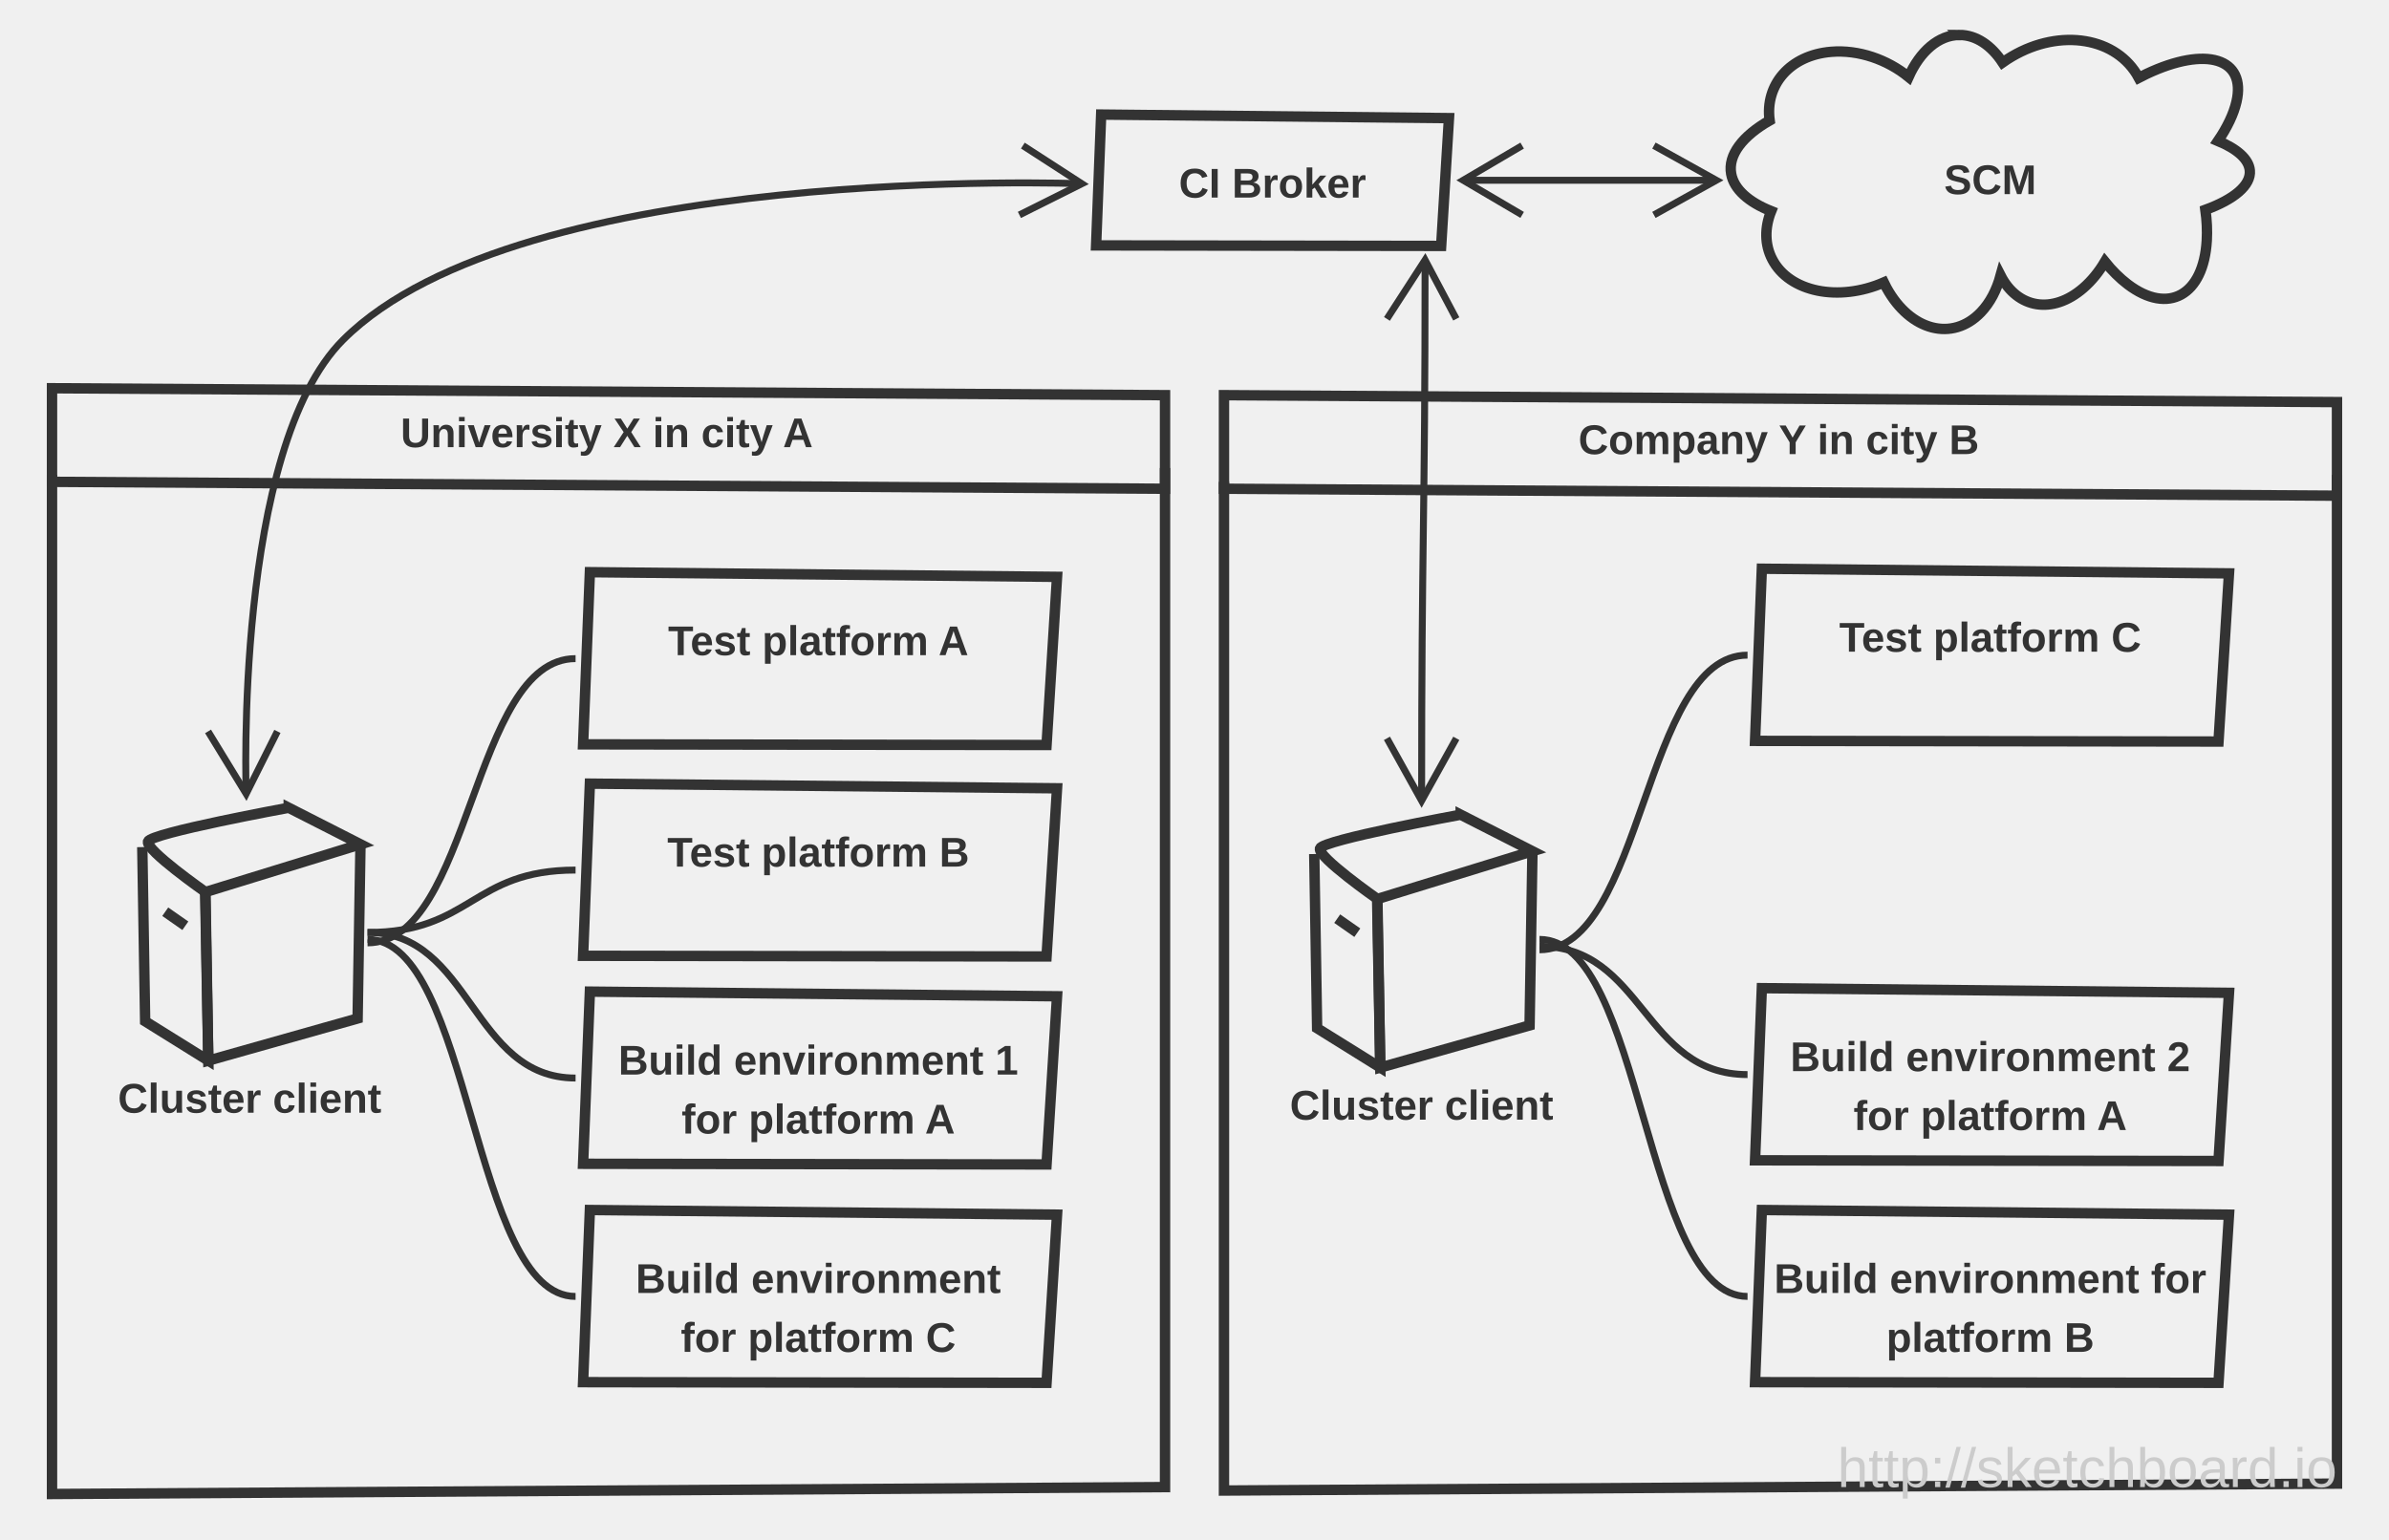
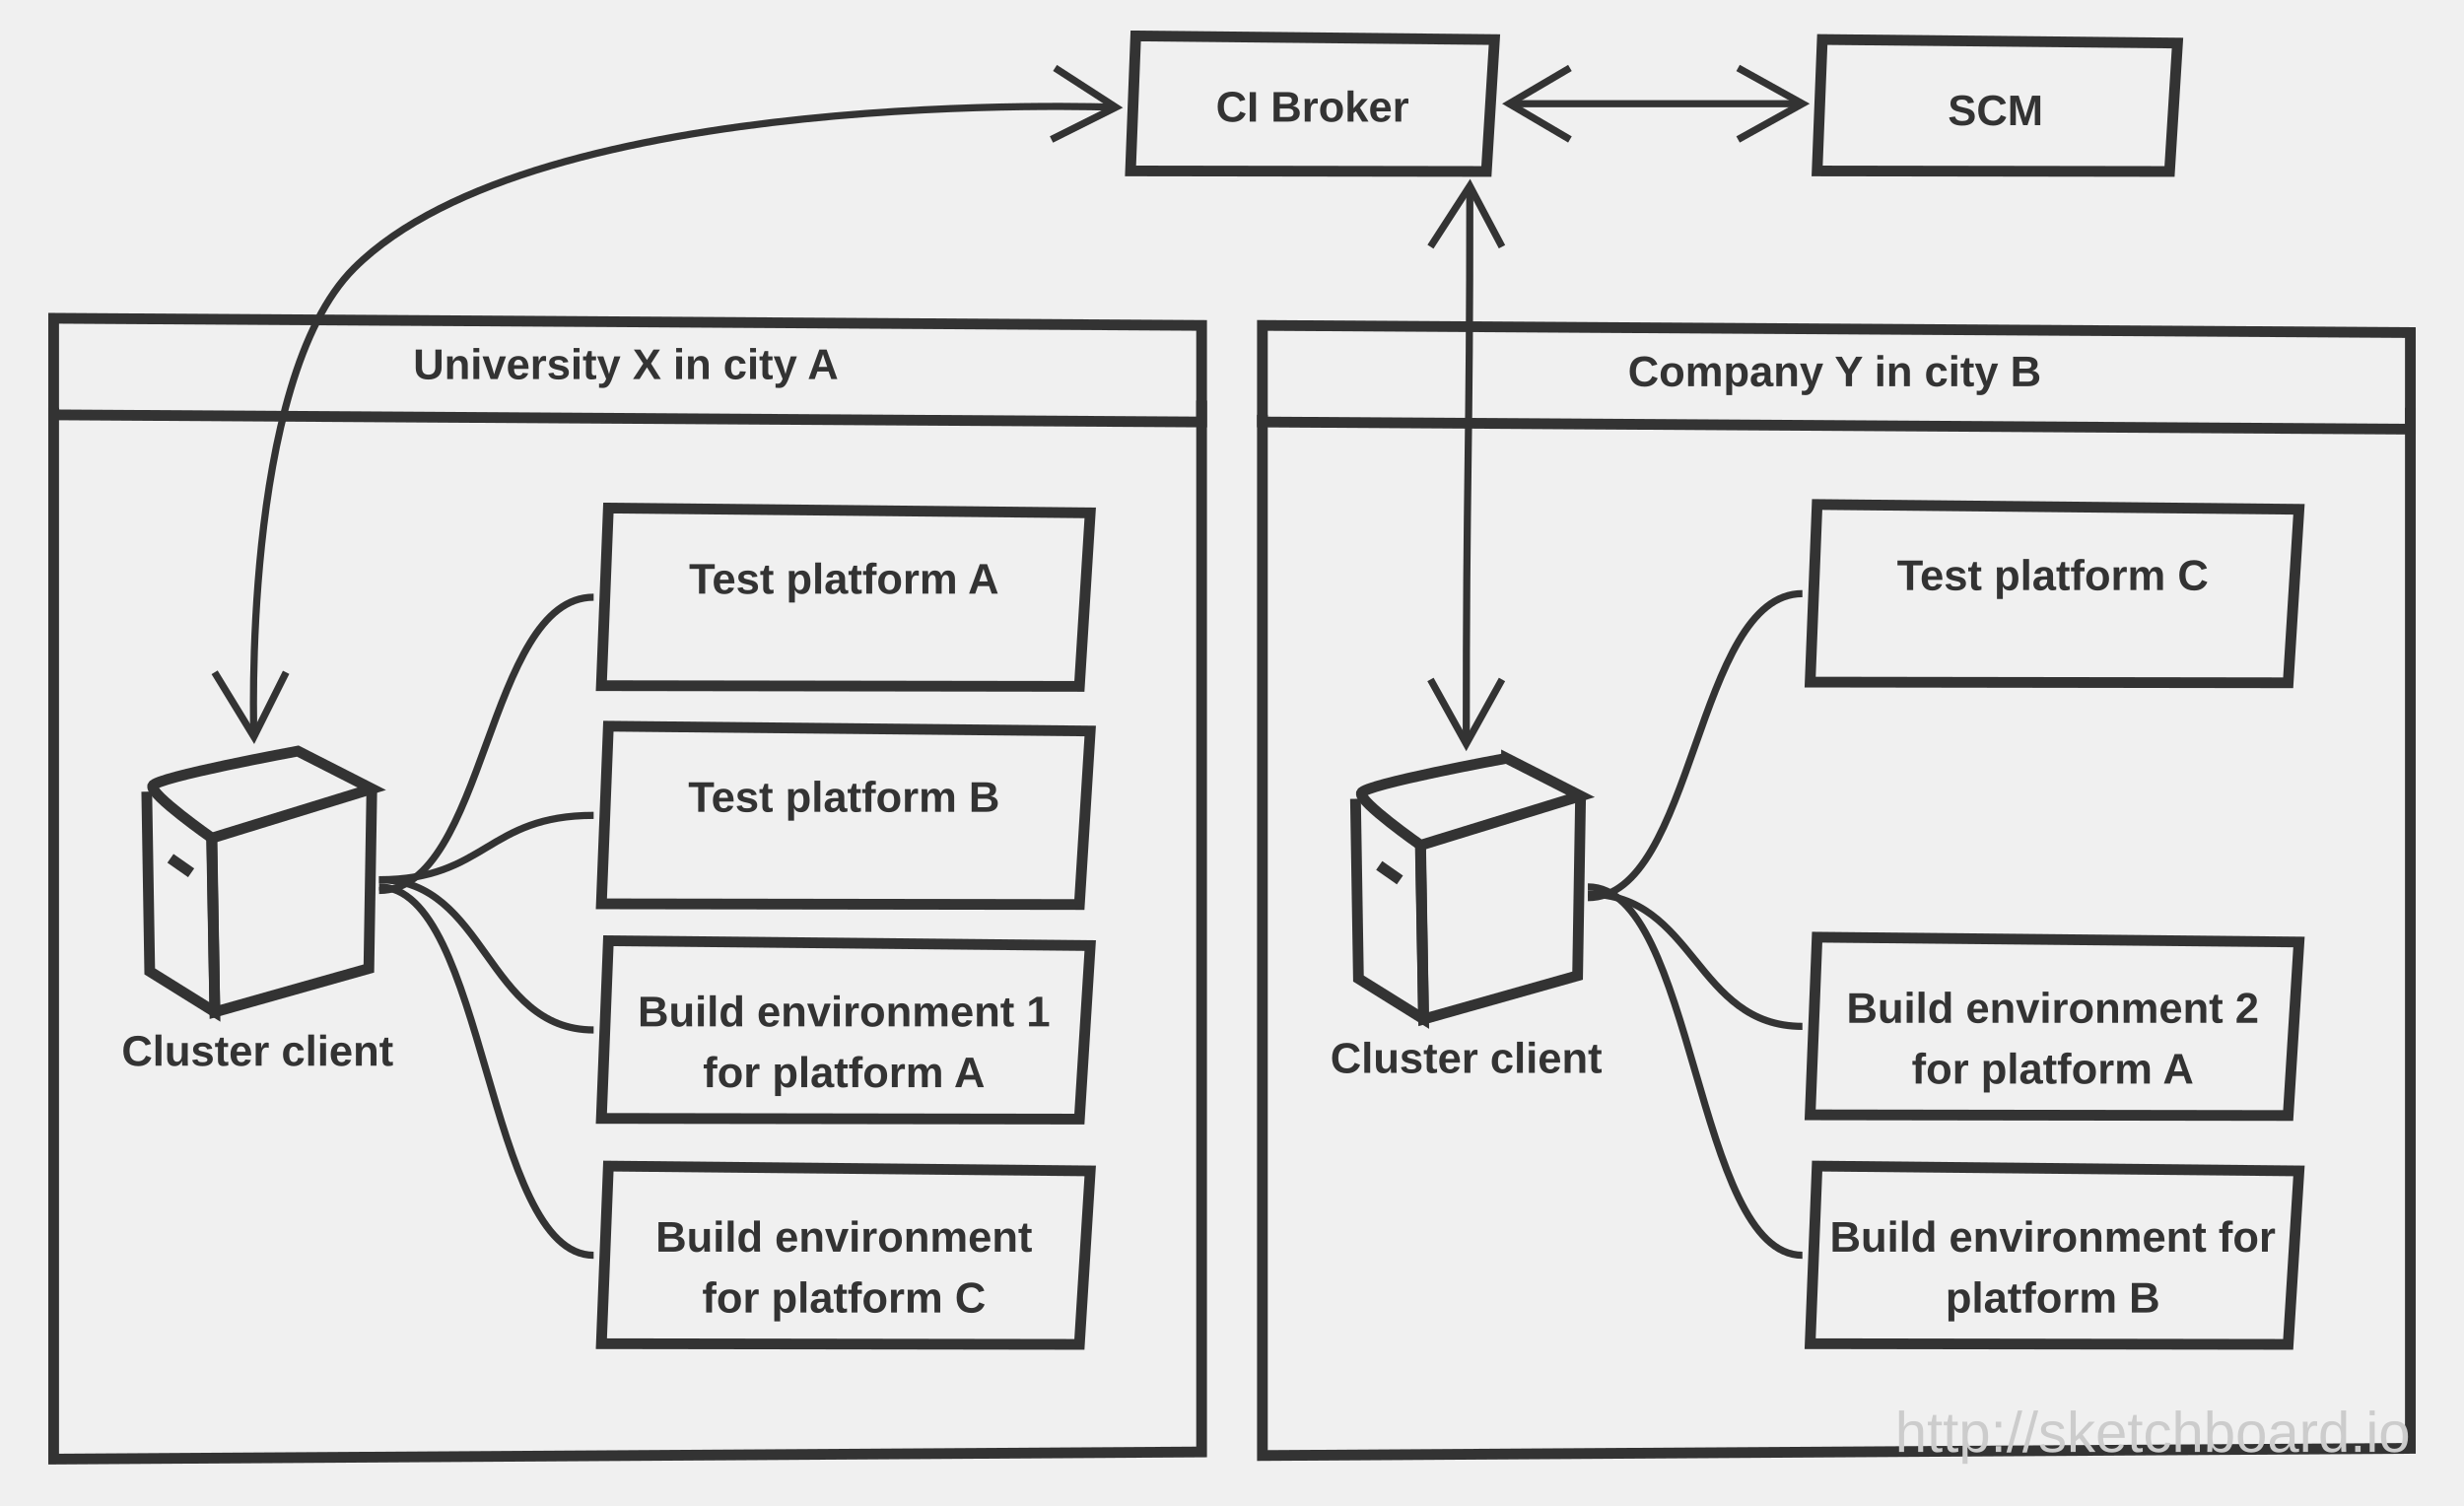
- <svg xmlns="http://www.w3.org/2000/svg" height="444" width="689" viewBox="473 306 689 444" style="background-color:transparent;" preserveAspectRatio="xMinYMin meet">
+ <svg xmlns="http://www.w3.org/2000/svg" height="421" width="689" viewBox="473 329 689 421" style="background-color:transparent;" preserveAspectRatio="xMinYMin meet">
  <g>
    <path style="fill:none;stroke:#333333;stroke-width:3.0;" d="m 488 418l 321 2l 0 27l-321-2z" />
    <path style="fill:none;stroke:#333333;stroke-width:3.0;" d="m 488 443l 0 294l 321-2l 0-294" />
    <text style="font-weight:bold; font-size: 12px; text-anchor: middle; font-family: arial,helvetica; fill: #333333;" y="435" x="648">University X in city A</text>
  </g>
  <g>
    <g transform="matrix(1,0,0,1,641,655)">
      <path style="fill:none;stroke:#333333;stroke-width:3.0;" d="m 2.123 0.067l 134.734 1.345l-3.026 48.514l-133.666-0.192z" />
    </g>
    <text style="font-weight:bold; font-size: 12px; text-anchor: middle; font-family: arial,helvetica; fill: #333333;" y="679" x="709">Build environment</text>
    <text style="font-weight:bold; font-size: 12px; text-anchor: middle; font-family: arial,helvetica; fill: #333333;" y="696" x="709">for platform C</text>
  </g>
  <g>
    <path style="fill:none;stroke:#333333;stroke-width:2;" d="M 639 496C 609 496 609 578 579 578" />
    <text style="font-weight:Normal; font-size: 12px; text-anchor: middle; font-family: arial,helvetica; fill: #333333;" y="573" x="600" />
    <text style="font-weight:Normal; font-size: 12px; text-anchor: start; font-family: arial,helvetica; fill: #333333;" y="537" x="609" />
    <text style="font-weight:Normal; font-size: 12px; text-anchor: middle; font-family: arial,helvetica; fill: #333333;" y="515" x="643" />
  </g>
  <g>
    <path style="fill:none;stroke:#333333;stroke-width:2;" d="M 639 557C 609 557 609 575 579 575" />
    <text style="font-weight:Normal; font-size: 12px; text-anchor: middle; font-family: arial,helvetica; fill: #333333;" y="584" x="598" />
    <text style="font-weight:Normal; font-size: 12px; text-anchor: start; font-family: arial,helvetica; fill: #333333;" y="566" x="609" />
    <text style="font-weight:Normal; font-size: 12px; text-anchor: middle; font-family: arial,helvetica; fill: #333333;" y="575" x="630" />
  </g>
  <g>
    <path style="fill:none;stroke:#333333;stroke-width:2;" d="M 639 617C 609 617 609 575 579 575" />
    <text style="font-weight:Normal; font-size: 12px; text-anchor: middle; font-family: arial,helvetica; fill: #333333;" y="596" x="584" />
    <text style="font-weight:Normal; font-size: 12px; text-anchor: start; font-family: arial,helvetica; fill: #333333;" y="596" x="609" />
    <text style="font-weight:Normal; font-size: 12px; text-anchor: middle; font-family: arial,helvetica; fill: #333333;" y="621" x="619" />
  </g>
  <g>
    <path style="fill:none;stroke:#333333;stroke-width:2;" d="M 639 680C 609 680 609 577 579 577" />
    <text style="font-weight:Normal; font-size: 12px; text-anchor: middle; font-family: arial,helvetica; fill: #333333;" y="597" x="575" />
    <text style="font-weight:Normal; font-size: 12px; text-anchor: start; font-family: arial,helvetica; fill: #333333;" y="628" x="609" />
    <text style="font-weight:Normal; font-size: 12px; text-anchor: middle; font-family: arial,helvetica; fill: #333333;" y="675" x="619" />
  </g>
  <g>
    <path style="fill:none;stroke:#333333;stroke-width:3.0;" d="m 826 420l 321 2l 0 27l-321-2z" />
    <path style="fill:none;stroke:#333333;stroke-width:3.0;" d="m 826 445l 0 291l 321-2l 0-291" />
    <text style="font-weight:bold; font-size: 12px; text-anchor: middle; font-family: arial,helvetica; fill: #333333;" y="437" x="986">Company Y in city B</text>
  </g>
  <g>
    <g transform="matrix(1,0,0,1,979,591)">
      <path style="fill:none;stroke:#333333;stroke-width:3.0;" d="m 2.123 0.067l 134.734 1.345l-3.026 48.514l-133.666-0.192z" />
    </g>
    <text style="font-weight:bold; font-size: 12px; text-anchor: middle; font-family: arial,helvetica; fill: #333333;" y="615" x="1047">Build environment 2</text>
    <text style="font-weight:bold; font-size: 12px; text-anchor: middle; font-family: arial,helvetica; fill: #333333;" y="632" x="1047">for platform A</text>
  </g>
  <g>
    <path style="fill:none;stroke:#333333;stroke-width:2;" d="M 977 495C 947 495 947 580 917 580" />
    <text style="font-weight:Normal; font-size: 12px; text-anchor: middle; font-family: arial,helvetica; fill: #333333;" y="574" x="938" />
    <text style="font-weight:Normal; font-size: 12px; text-anchor: start; font-family: arial,helvetica; fill: #333333;" y="537" x="947" />
    <text style="font-weight:Normal; font-size: 12px; text-anchor: middle; font-family: arial,helvetica; fill: #333333;" y="514" x="981" />
  </g>
  <g>
    <path style="fill:none;stroke:#333333;stroke-width:2;" d="M 977 616C 947 616 947 579 917 579" />
    <text style="font-weight:Normal; font-size: 12px; text-anchor: middle; font-family: arial,helvetica; fill: #333333;" y="599" x="923" />
    <text style="font-weight:Normal; font-size: 12px; text-anchor: start; font-family: arial,helvetica; fill: #333333;" y="597" x="947" />
    <text style="font-weight:Normal; font-size: 12px; text-anchor: middle; font-family: arial,helvetica; fill: #333333;" y="621" x="958" />
  </g>
  <g>
    <g transform="matrix(1,0,0,1,852,541)">
      <path style="fill:none;stroke:#333333;stroke-width:3.0;" d="m 0.035 11.373l 0.828 50.252l 18.218 11.347l-0.828-48.631" />
      <path style="fill:none;stroke:#333333;stroke-width:3.0;" d="m 42.266 0.026c 0 0-39.748 7.294-40.575 9.726c-0.828 2.432 16.561 14.589 16.561 14.589l 44.715-13.779l-20.701-10.537z" />
      <path style="fill:none;stroke:#333333;stroke-width:3.0;" d="m 62.967 10.562l-0.828 50.252l-43.059 12.158l-0.909-48.631" />
      <path style="fill:none;stroke:#333333;stroke-width:3.0;" d="m 6.659 30.015l 5.796 4.053" />
    </g>
    <text style="font-weight:bold; font-size: 12px; text-anchor: middle; font-family: arial,helvetica; fill: #333333;" y="629" x="883">Cluster client</text>
  </g>
  <g>
    <g transform="matrix(1,0,0,1,979,470)">
      <path style="fill:none;stroke:#333333;stroke-width:3.0;" d="m 2.123 0.067l 134.734 1.345l-3.026 48.514l-133.666-0.192z" />
    </g>
    <text style="font-weight:bold; font-size: 12px; text-anchor: middle; font-family: arial,helvetica; fill: #333333;" y="494" x="1047">Test platform C</text>
  </g>
  <g>
    <g transform="matrix(1,0,0,1,514,539)">
      <path style="fill:none;stroke:#333333;stroke-width:3.0;" d="m 0.035 11.373l 0.828 50.252l 18.218 11.347l-0.828-48.631" />
      <path style="fill:none;stroke:#333333;stroke-width:3.0;" d="m 42.266 0.026c 0 0-39.748 7.294-40.575 9.726c-0.828 2.432 16.561 14.589 16.561 14.589l 44.715-13.779l-20.701-10.537z" />
      <path style="fill:none;stroke:#333333;stroke-width:3.0;" d="m 62.967 10.562l-0.828 50.252l-43.059 12.158l-0.909-48.631" />
      <path style="fill:none;stroke:#333333;stroke-width:3.0;" d="m 6.659 30.015l 5.796 4.053" />
    </g>
    <text style="font-weight:bold; font-size: 12px; text-anchor: middle; font-family: arial,helvetica; fill: #333333;" y="627" x="545">Cluster client</text>
  </g>
  <g>
    <g transform="matrix(1,0,0,1,641,471)">
      <path style="fill:none;stroke:#333333;stroke-width:3.0;" d="m 2.123 0.067l 134.734 1.345l-3.026 48.514l-133.666-0.192z" />
    </g>
    <text style="font-weight:bold; font-size: 12px; text-anchor: middle; font-family: arial,helvetica; fill: #333333;" y="495" x="709">Test platform A</text>
  </g>
  <g>
    <g transform="matrix(1,0,0,1,789,339)">
      <path style="fill:none;stroke:#333333;stroke-width:3.0;" d="m 1.58 0.051l 100.313 1.022l-2.253 36.871l-99.518-0.146z" />
    </g>
    <text style="font-weight:bold; font-size: 12px; text-anchor: middle; font-family: arial,helvetica; fill: #333333;" y="363" x="840">CI Broker</text>
  </g>
  <g>
    <path style="fill:none;stroke:#333333;stroke-width:2;" d="M 544 535C 544 535 540.388 435.537 572 404 623.373 352.748 785 359 785 359" />
    <polyline style="fill:#ffffff;stroke:#333333;stroke-width:2;fill-opacity:0;" points="767,368 785,359 768,348" />
    <text style="font-weight:Normal; font-size: 12px; text-anchor: middle; font-family: arial,helvetica; fill: #333333;" y="348" x="768" />
    <text style="font-weight:Normal; font-size: 12px; text-anchor: start; font-family: arial,helvetica; fill: #333333;" y="392" x="572" />
    <text style="font-weight:Normal; font-size: 12px; text-anchor: middle; font-family: arial,helvetica; fill: #333333;" y="520" x="531" />
    <polyline style="fill:#ffffff;stroke:#333333;stroke-width:2;fill-opacity:0;" points="553,517 544,535 533,517" />
  </g>
  <g>
    <g transform="matrix(1,0,0,1,641,532)">
      <path style="fill:none;stroke:#333333;stroke-width:3.0;" d="m 2.123 0.067l 134.734 1.345l-3.026 48.514l-133.666-0.192z" />
    </g>
    <text style="font-weight:bold; font-size: 12px; text-anchor: middle; font-family: arial,helvetica; fill: #333333;" y="556" x="709">Test platform B</text>
  </g>
  <g>
    <g transform="matrix(1,0,0,1,641,592)">
      <path style="fill:none;stroke:#333333;stroke-width:3.0;" d="m 2.123 0.067l 134.734 1.345l-3.026 48.514l-133.666-0.192z" />
    </g>
    <text style="font-weight:bold; font-size: 12px; text-anchor: middle; font-family: arial,helvetica; fill: #333333;" y="616" x="709">Build environment 1</text>
    <text style="font-weight:bold; font-size: 12px; text-anchor: middle; font-family: arial,helvetica; fill: #333333;" y="633" x="709">for platform A</text>
  </g>
  <g>
    <path style="fill:none;stroke:#333333;stroke-width:2;" d="M 884 381C 884 459 883 459 883 537" />
    <polyline style="fill:#ffffff;stroke:#333333;stroke-width:2;fill-opacity:0;" points="873,519 883,537 893,519" />
    <text style="font-weight:Normal; font-size: 12px; text-anchor: middle; font-family: arial,helvetica; fill: #333333;" y="523" x="897" />
    <text style="font-weight:Normal; font-size: 12px; text-anchor: start; font-family: arial,helvetica; fill: #333333;" y="459" x="883" />
    <text style="font-weight:Normal; font-size: 12px; text-anchor: middle; font-family: arial,helvetica; fill: #333333;" y="392" x="898" />
    <polyline style="fill:#ffffff;stroke:#333333;stroke-width:2;fill-opacity:0;" points="873,398 884,381 893,398" />
  </g>
  <g>
    <g transform="matrix(1,0,0,1,979,655)">
      <path style="fill:none;stroke:#333333;stroke-width:3.0;" d="m 2.123 0.067l 134.734 1.345l-3.026 48.514l-133.666-0.192z" />
    </g>
    <text style="font-weight:bold; font-size: 12px; text-anchor: middle; font-family: arial,helvetica; fill: #333333;" y="679" x="1047">Build environment for</text>
    <text style="font-weight:bold; font-size: 12px; text-anchor: middle; font-family: arial,helvetica; fill: #333333;" y="696" x="1047">platform B</text>
  </g>
  <g>
    <path style="fill:none;stroke:#333333;stroke-width:2;" d="M 917 577C 947 577 947 680 977 680" />
    <text style="font-weight:Normal; font-size: 12px; text-anchor: middle; font-family: arial,helvetica; fill: #333333;" y="659" x="980" />
    <text style="font-weight:Normal; font-size: 12px; text-anchor: start; font-family: arial,helvetica; fill: #333333;" y="628" x="947" />
    <text style="font-weight:Normal; font-size: 12px; text-anchor: middle; font-family: arial,helvetica; fill: #333333;" y="581" x="936" />
  </g>
-   <g transform="matrix(1,0,0,1,-829,-565)">
-     <g transform="matrix(1,0,0,1,1801,881)">
-       <path style="fill:none;stroke:#333333;stroke-width:3.0;" d="m 66.132 0.088c-6.046 0-11.396 4.774-14.682 12.106c-6.15-5.004-14.365-7.907-22.335-7.249c-11.859 0.979-19.154 9.508-17.741 19.812c-7.748 4.427-12.088 9.943-11.092 15.4c 0.816 4.466 5.074 8.169 11.533 10.748c-1.883 4.715-1.914 9.637 0.32 13.921c 4.931 9.457 19.14 12.319 32.164 6.66c 0.257 0.532 0.522 1.058 0.806 1.575c 6.835 12.431 19.013 15.58 27.189 7.033c 2.661-2.782 4.56-6.467 5.69-10.591c 4.853 9.499 14.981 11.27 23.842 3.607c 2.42-2.093 4.518-4.689 6.238-7.598c 2.045 2.541 4.268 4.758 6.603 6.528c 11.665 8.84 21.857 3.178 22.777-12.647c 0.166-2.85 0.025-5.829-0.396-8.86c 8.245-3.015 13.198-7.067 12.811-11.361c-0.297-3.288-3.681-6.224-9.175-8.512c 2.652-3.908 4.512-7.771 5.325-11.301c 2.896-12.565-8.699-16.166-25.911-8.043c-0.759 0.358-1.513 0.739-2.267 1.13c-6.257-11.661-22.526-14.43-36.622-6.131c-0.92 0.542-1.808 1.113-2.663 1.719c-3.24-4.92-7.609-7.947-12.415-7.947z" />
+   <g transform="matrix(1,0,0,1,21,-18)">
+     <g transform="matrix(1,0,0,1,960,358)">
+       <path style="fill:none;stroke:#333333;stroke-width:3.0;" d="m 1.565 0.05l 99.329 0.995l-2.231 35.901l-98.542-0.142z" />
    </g>
-     <text style="font-weight:bold; font-size: 12px; text-anchor: middle; font-family: arial,helvetica; fill: #333333;" y="927" x="1876">SCM</text>
+     <text style="font-weight:bold; font-size: 12px; text-anchor: middle; font-family: arial,helvetica; fill: #333333;" y="382" x="1010">SCM</text>
  </g>
  <g>
-     <path style="fill:none;stroke:#333333;stroke-width:2;" d="M 968 358C 931.5 358 931.5 358 895 358" />
-     <polyline style="fill:#ffffff;stroke:#333333;stroke-width:2;fill-opacity:0;" points="912,348 895,358 912,368" />
-     <text style="font-weight:Normal; font-size: 12px; text-anchor: middle; font-family: arial,helvetica; fill: #333333;" y="373" x="909" />
-     <text style="font-weight:Normal; font-size: 12px; text-anchor: start; font-family: arial,helvetica; fill: #333333;" y="358" x="931" />
-     <text style="font-weight:Normal; font-size: 12px; text-anchor: middle; font-family: arial,helvetica; fill: #333333;" y="373" x="956" />
-     <polyline style="fill:#ffffff;stroke:#333333;stroke-width:2;fill-opacity:0;" points="950,348 968,358 950,368" />
+     <path style="fill:none;stroke:#333333;stroke-width:2;" d="M 895 358C 936 358 936 358 977 358" />
+     <polyline style="fill:#ffffff;stroke:#333333;stroke-width:2;fill-opacity:0;" points="959,368 977,358 959,348" />
+     <text style="font-weight:Normal; font-size: 12px; text-anchor: middle; font-family: arial,helvetica; fill: #333333;" y="343" x="963" />
+     <text style="font-weight:Normal; font-size: 12px; text-anchor: start; font-family: arial,helvetica; fill: #333333;" y="358" x="936" />
+     <text style="font-weight:Normal; font-size: 12px; text-anchor: middle; font-family: arial,helvetica; fill: #333333;" y="343" x="907" />
+     <polyline style="fill:#ffffff;stroke:#333333;stroke-width:2;fill-opacity:0;" points="912,368 895,358 912,348" />
  </g>
  <text style="font-weight:Normal; font-size: 16px; text-anchor: end; font-family: Arial; fill: #ccc;" y="735" x="1147">http://sketchboard.io</text>
</svg>
